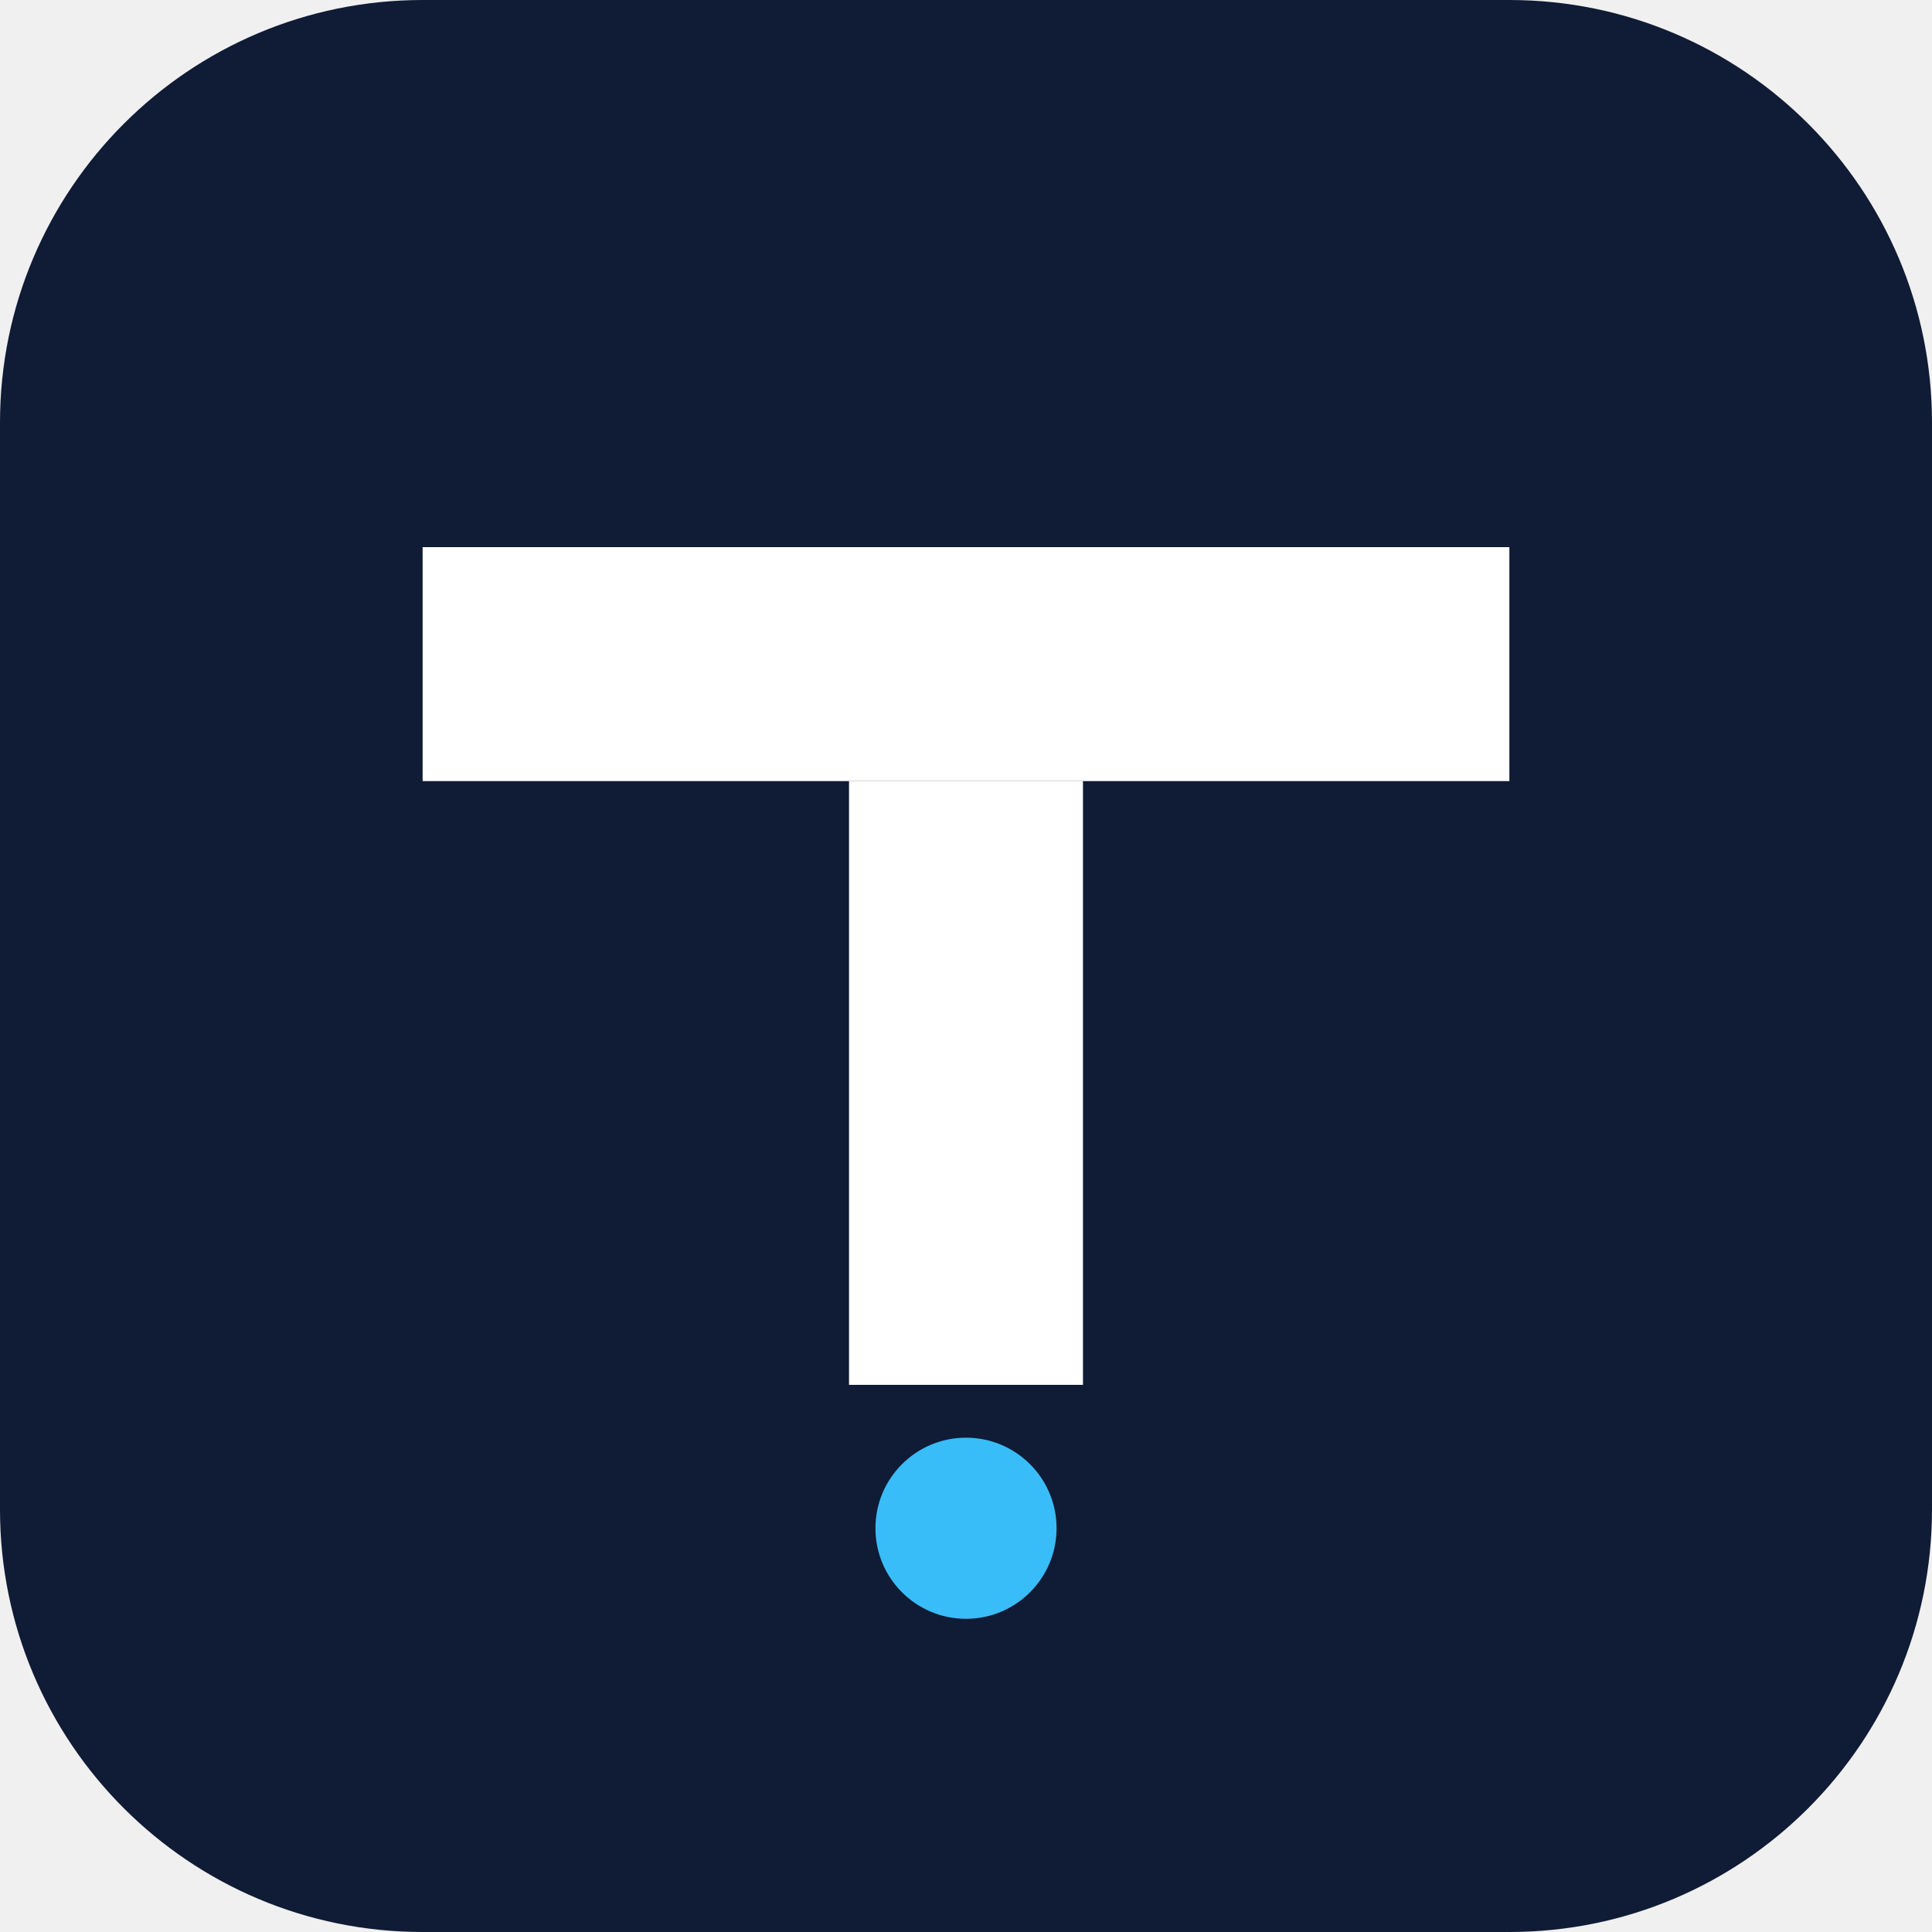
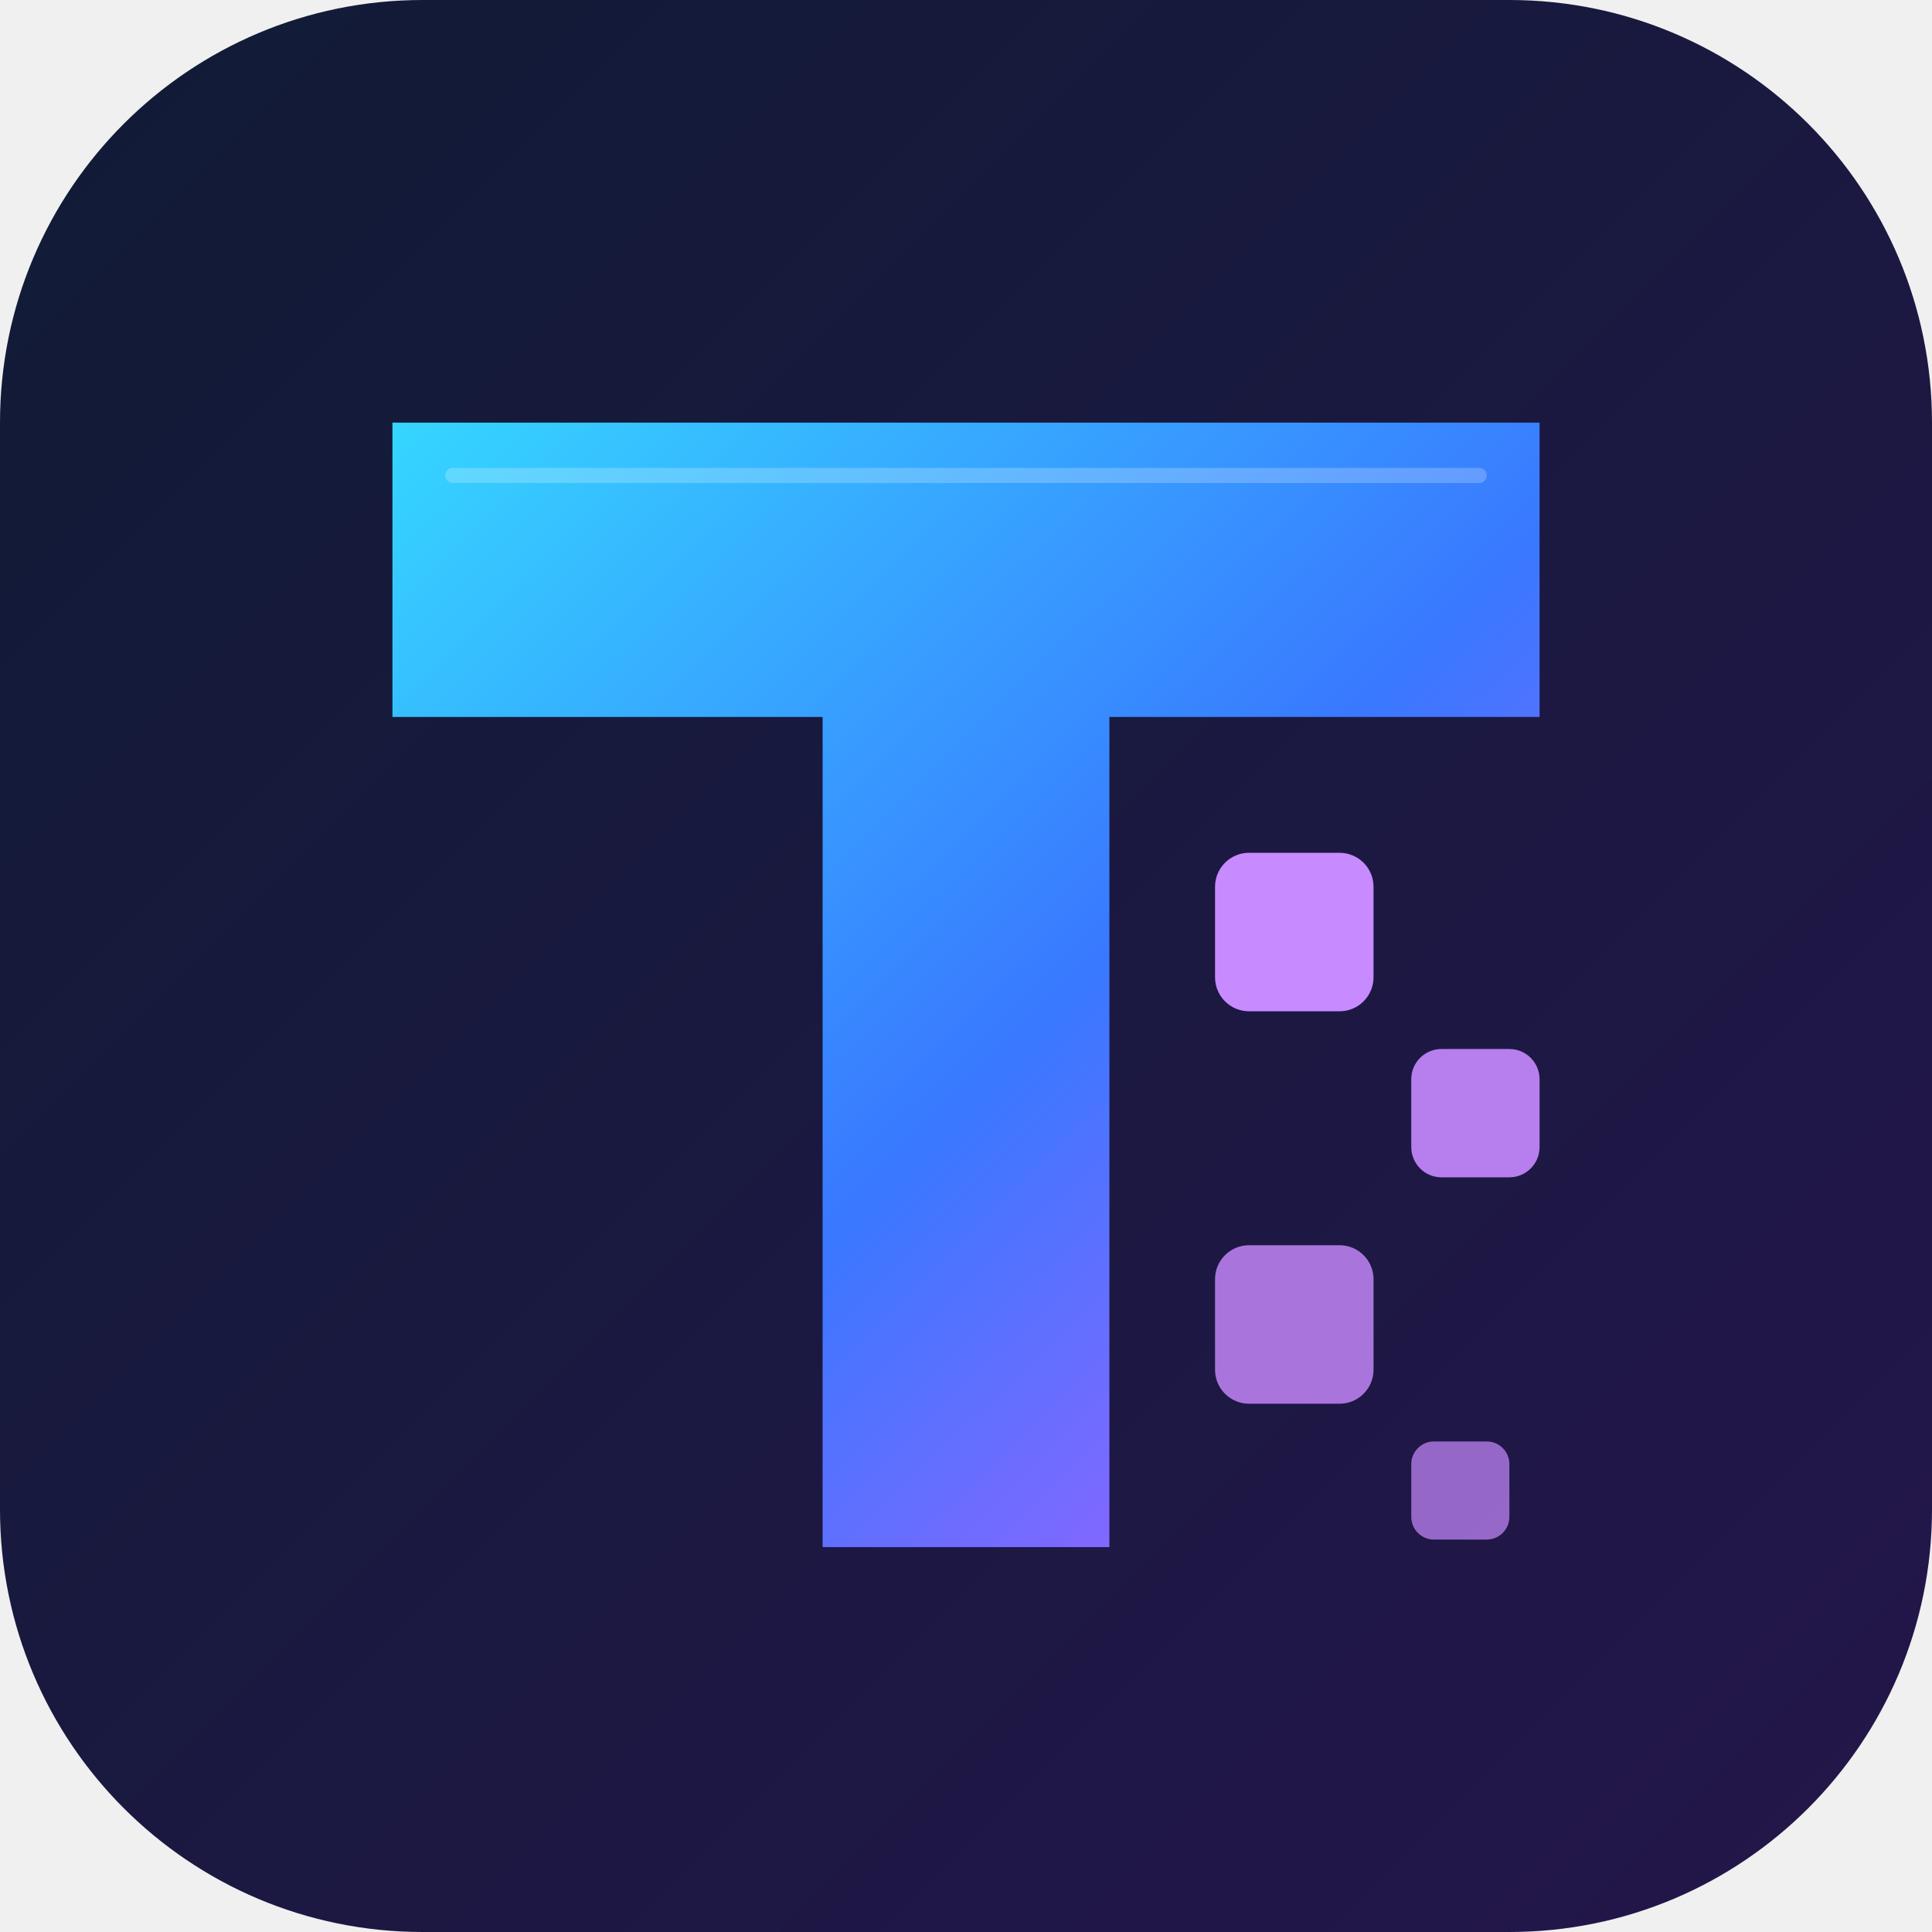
<svg xmlns="http://www.w3.org/2000/svg" viewBox="0 0 512 512">
-   <rect width="512" height="512" rx="112" fill="#101b35" />
-   <path d="M112 145h288v62H112z" fill="#fff" />
-   <path d="M225 207h62v160h-62z" fill="#fff" />
-   <circle cx="256" cy="405" r="24" fill="#38bdf8" />
+   <defs>
+     <linearGradient id="bg" x1="0" y1="0" x2="1" y2="1">
+       <stop offset="0" stop-color="#101b35" />
+       <stop offset="1" stop-color="#24164b" />
+     </linearGradient>
+     <linearGradient id="mark" x1="0" y1="0" x2="1" y2="1">
+       <stop offset="0" stop-color="#35d6ff" />
+       <stop offset=".55" stop-color="#3978ff" />
+       <stop offset="1" stop-color="#b65cff" />
+     </linearGradient>
+   </defs>
+   <rect width="512" height="512" rx="112" fill="url(#bg)" />
+   <path d="M104 112h304v78H294v220h-76V190H104z" fill="url(#mark)" />
+   <g fill="#c88aff">
+     <rect x="322" y="226" width="42" height="42" rx="9" />
+     <rect x="374" y="278" width="34" height="34" rx="8" opacity=".9" />
+     <rect x="322" y="330" width="42" height="42" rx="9" opacity=".82" />
+     <rect x="374" y="382" width="26" height="26" rx="6" opacity=".7" />
+   </g>
+   <path d="M120 126h272" stroke="#fff" stroke-opacity=".22" stroke-width="4" stroke-linecap="round" />
</svg>
